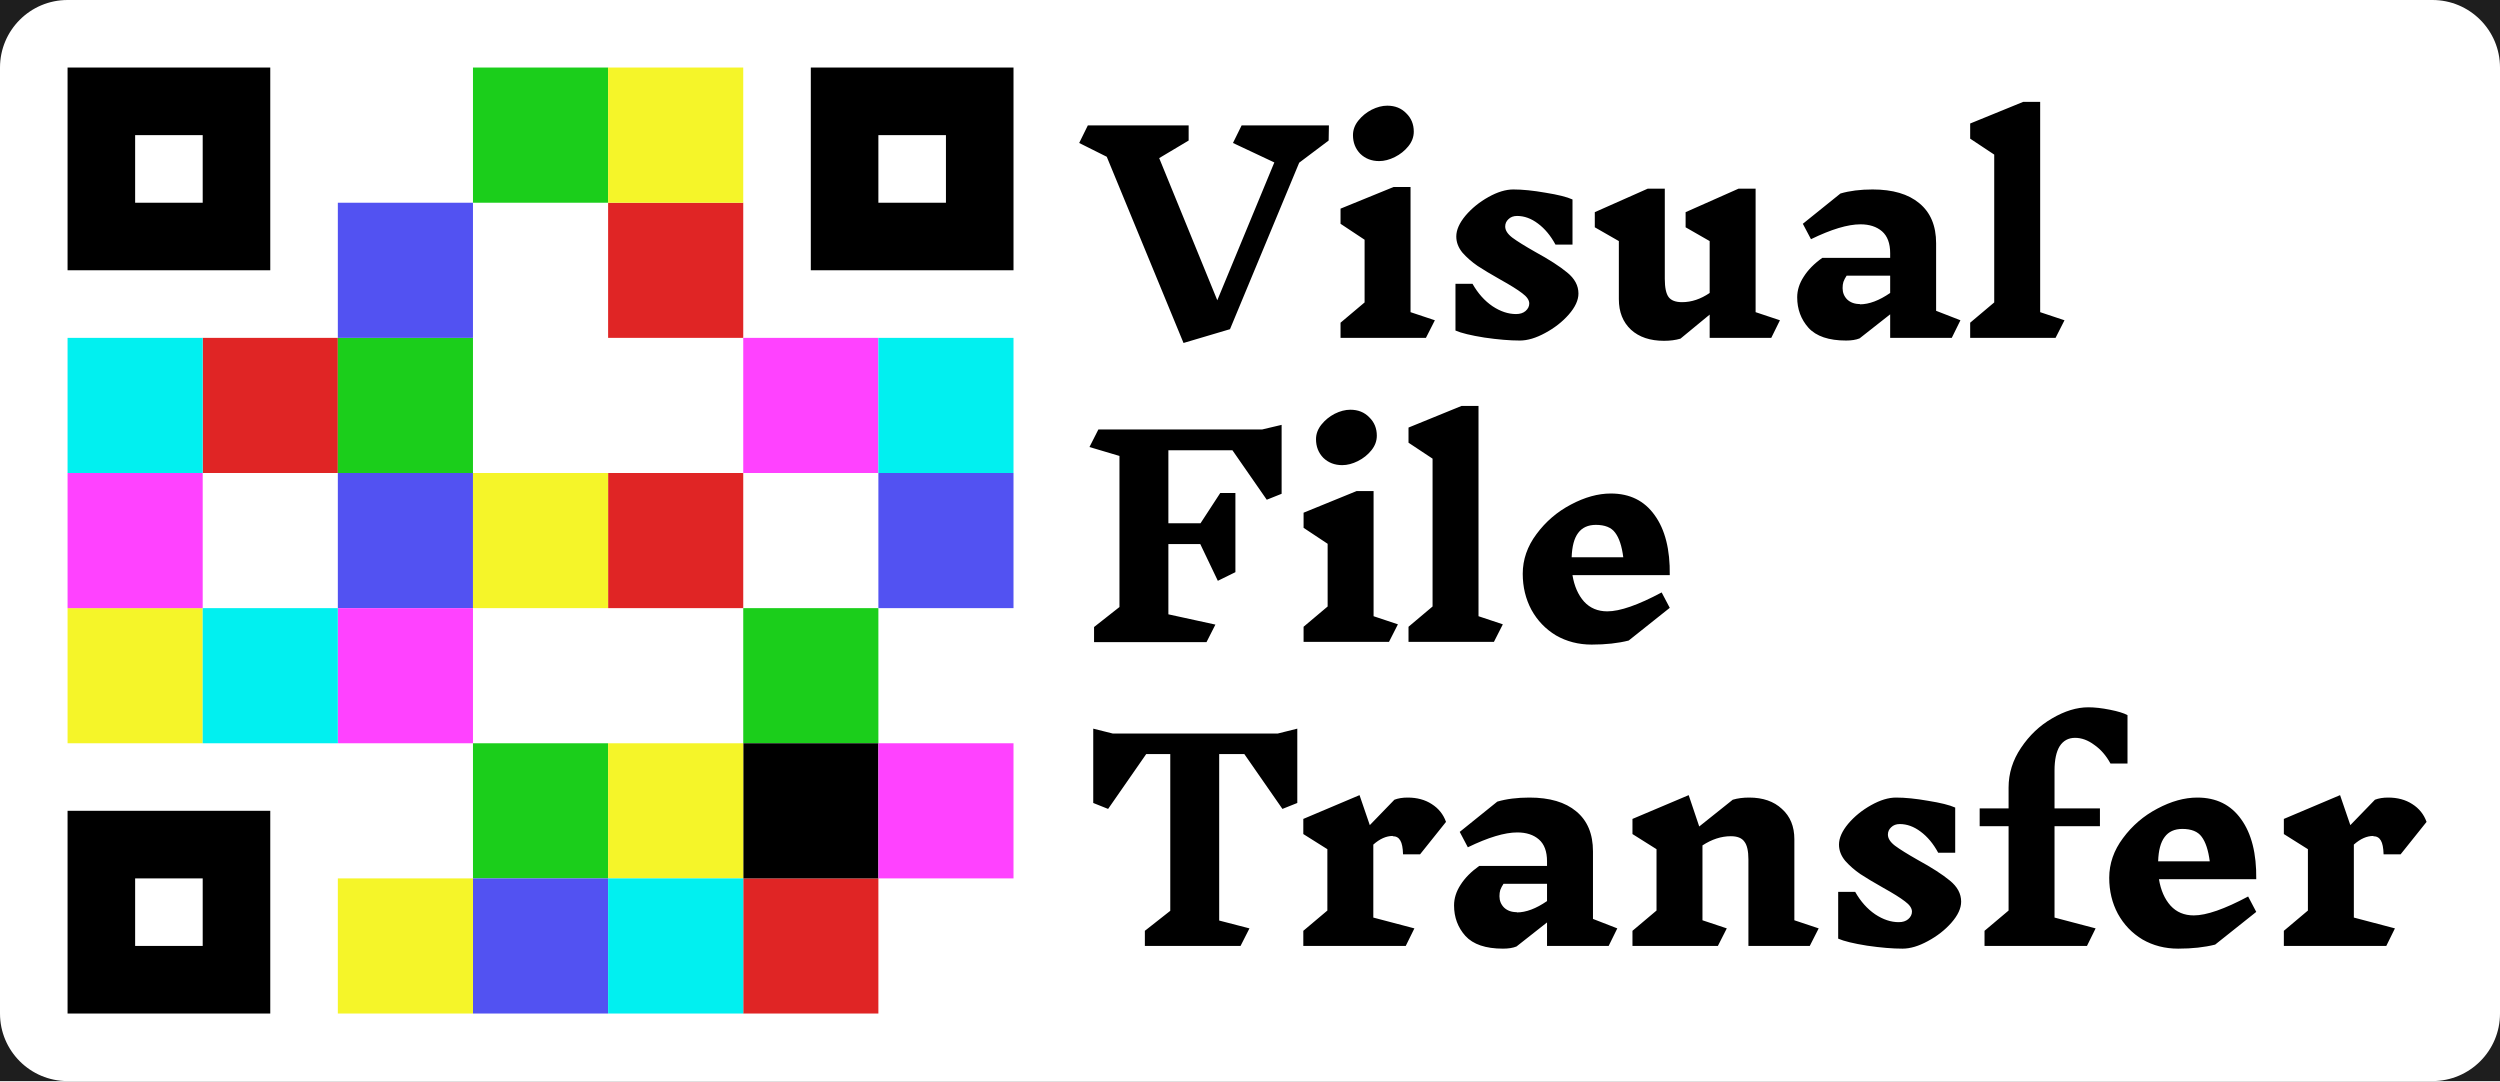
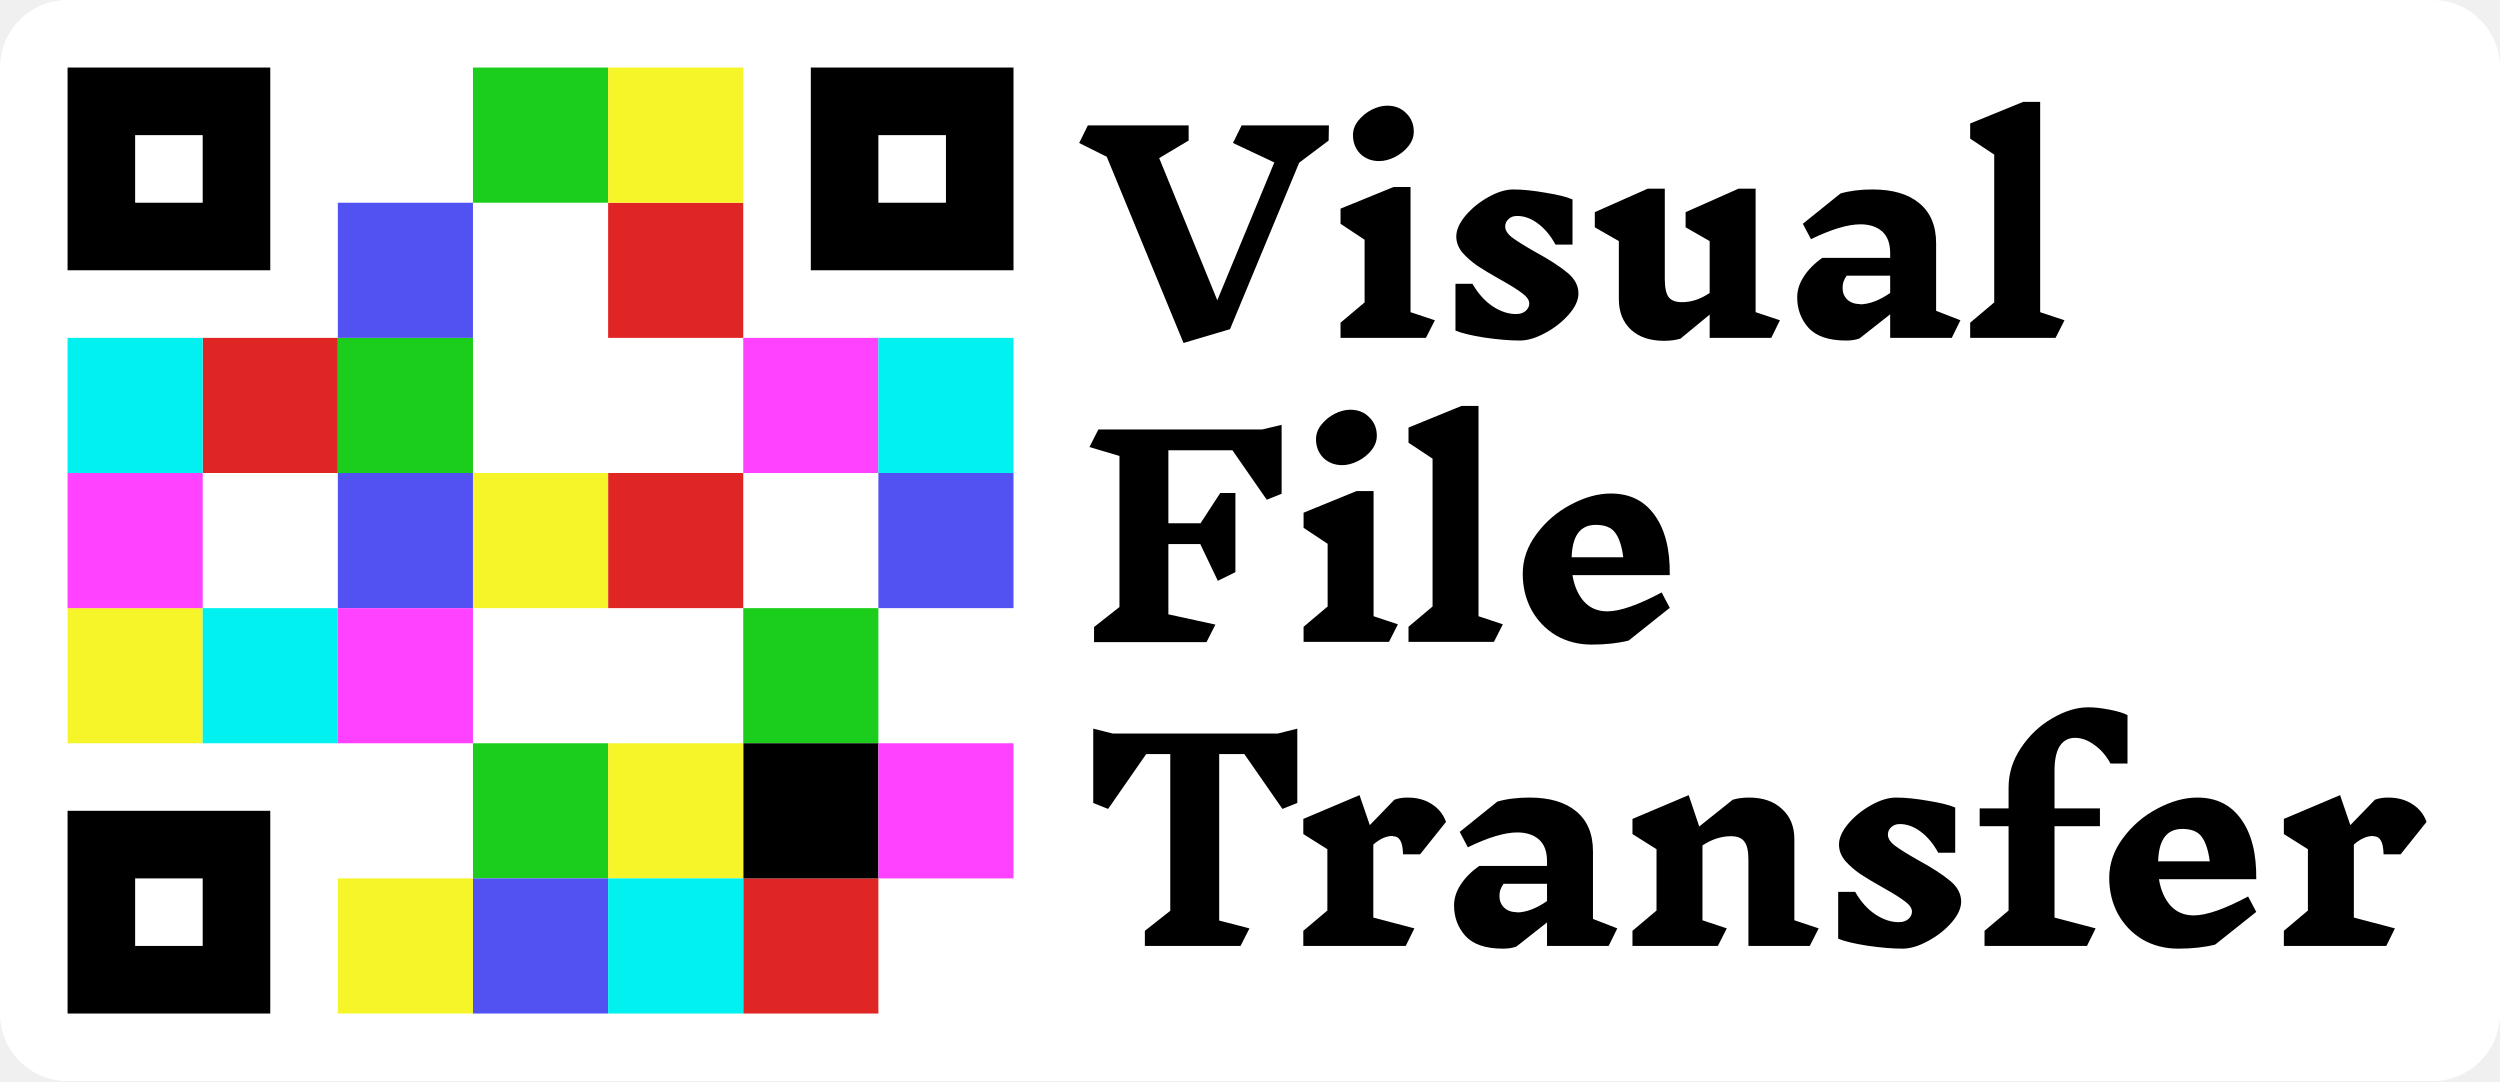
<svg xmlns="http://www.w3.org/2000/svg" width="74" height="32" viewBox="0 0 74 32" fill="none">
-   <rect width="74" height="32" fill="#1E1E1E" />
+   <rect width="74" height="32" />
  <g clip-path="url(#clip0_0_1)">
    <rect width="74" height="32" rx="2" fill="white" />
    <path fill-rule="evenodd" clip-rule="evenodd" d="M2 2L8 2V8H2V2ZM6 4H4V6H6V4Z" fill="black" />
    <path fill-rule="evenodd" clip-rule="evenodd" d="M24 2L30 2V8H24V2ZM28 4H26V6H28V4Z" fill="black" />
    <path fill-rule="evenodd" clip-rule="evenodd" d="M2 24L8 24V30H2V24ZM6 26H4V28H6V26Z" fill="black" />
    <rect x="6" y="10" width="4" height="4" fill="#E02525" />
    <rect x="18" y="6" width="4" height="4" fill="#E02525" />
    <rect x="18" y="14" width="4" height="4" fill="#E02525" />
    <rect x="22" y="26" width="4" height="4" fill="#E02525" />
    <rect x="14" y="2" width="4" height="4" fill="#1BCE1B" />
    <rect x="22" y="18" width="4" height="4" fill="#1BCE1B" />
    <rect x="14" y="22" width="4" height="4" fill="#1BCE1B" />
    <rect x="10" y="10" width="4" height="4" fill="#1BCE1B" />
    <rect x="10" y="6" width="4" height="4" fill="#5252F2" />
    <rect x="10" y="14" width="4" height="4" fill="#5252F2" />
    <rect x="14" y="26" width="4" height="4" fill="#5252F2" />
    <rect x="26" y="14" width="4" height="4" fill="#5252F2" />
    <rect x="14" y="14" width="4" height="4" fill="#F5F529" />
    <rect x="2" y="18" width="4" height="4" fill="#F5F529" />
    <rect x="18" y="2" width="4" height="4" fill="#F5F529" />
    <rect x="22" y="22" width="4" height="4" fill="black" />
    <rect x="10" y="26" width="4" height="4" fill="#F5F529" />
    <rect x="18" y="22" width="4" height="4" fill="#F5F529" />
    <rect x="2" y="14" width="4" height="4" fill="#FF42FF" />
    <rect x="10" y="18" width="4" height="4" fill="#FF42FF" />
    <rect x="26" y="22" width="4" height="4" fill="#FF42FF" />
    <rect x="22" y="10" width="4" height="4" fill="#FF42FF" />
    <rect x="6" y="18" width="4" height="4" fill="#01F0F0" />
    <rect x="2" y="10" width="4" height="4" fill="#01F0F0" />
    <rect x="18" y="26" width="4" height="4" fill="#01F0F0" />
    <rect x="26" y="10" width="4" height="4" fill="#01F0F0" />
    <path d="M38.4 23.768L37.96 23.944L36.832 22.32H36.088V27.248L36.984 27.48L36.72 28H33.888V27.552L34.64 26.96V22.32H33.928L32.8 23.944L32.36 23.768V21.568L32.936 21.712H37.824L38.4 21.568V23.768ZM41.226 24.744C41.034 24.744 40.842 24.829 40.65 25V27.16L41.866 27.48L41.61 28H38.578V27.552L39.29 26.952V25.136L38.578 24.688V24.24L40.242 23.536L40.546 24.424L41.274 23.672C41.386 23.629 41.517 23.608 41.666 23.608C41.944 23.608 42.181 23.672 42.378 23.8C42.581 23.928 42.722 24.104 42.802 24.328L42.034 25.288H41.53C41.525 25.096 41.498 24.96 41.45 24.88C41.402 24.795 41.328 24.752 41.226 24.752V24.744ZM47.616 28H45.792V27.304L44.888 28.016C44.782 28.059 44.648 28.08 44.488 28.08C43.976 28.08 43.606 27.955 43.376 27.704C43.152 27.453 43.04 27.152 43.04 26.8C43.04 26.592 43.104 26.389 43.232 26.192C43.36 25.989 43.544 25.803 43.784 25.632H45.792V25.496C45.792 25.203 45.712 24.987 45.552 24.848C45.392 24.709 45.179 24.64 44.912 24.64C44.539 24.64 44.051 24.787 43.448 25.08L43.208 24.624L44.32 23.728C44.592 23.648 44.91 23.608 45.272 23.608C45.87 23.608 46.331 23.744 46.656 24.016C46.987 24.288 47.152 24.683 47.152 25.2V27.2L47.872 27.48L47.616 28ZM44.896 27.008C45.168 27.008 45.467 26.896 45.792 26.672V26.16H44.504C44.462 26.224 44.43 26.285 44.408 26.344C44.392 26.397 44.384 26.459 44.384 26.528C44.384 26.661 44.43 26.773 44.52 26.864C44.616 26.955 44.742 27 44.896 27V27.008ZM53.569 28H51.753V25.44C51.753 25.189 51.713 25.013 51.633 24.912C51.558 24.805 51.425 24.752 51.233 24.752C50.95 24.752 50.67 24.843 50.393 25.024V27.24L51.113 27.48L50.849 28H48.321V27.552L49.033 26.952V25.136L48.321 24.688V24.24L49.985 23.536L50.297 24.464L51.289 23.672C51.433 23.629 51.595 23.608 51.777 23.608C52.182 23.608 52.505 23.72 52.745 23.944C52.99 24.163 53.113 24.461 53.113 24.84V27.24L53.833 27.48L53.569 28ZM56.594 26.984C56.594 26.883 56.524 26.781 56.386 26.68C56.247 26.573 56.034 26.44 55.746 26.28C55.463 26.12 55.236 25.984 55.066 25.872C54.895 25.755 54.746 25.624 54.618 25.48C54.495 25.331 54.434 25.171 54.434 25C54.434 24.808 54.524 24.603 54.706 24.384C54.892 24.165 55.119 23.981 55.386 23.832C55.652 23.683 55.898 23.608 56.122 23.608C56.394 23.608 56.711 23.64 57.074 23.704C57.442 23.763 57.708 23.829 57.874 23.904V25.24H57.37C57.226 24.973 57.052 24.765 56.85 24.616C56.652 24.467 56.447 24.392 56.234 24.392C56.127 24.392 56.042 24.424 55.978 24.488C55.914 24.547 55.882 24.619 55.882 24.704C55.882 24.816 55.951 24.925 56.09 25.032C56.234 25.139 56.46 25.28 56.77 25.456C57.18 25.68 57.495 25.883 57.714 26.064C57.938 26.245 58.05 26.453 58.05 26.688C58.05 26.885 57.954 27.093 57.762 27.312C57.575 27.525 57.343 27.707 57.066 27.856C56.794 28.005 56.543 28.08 56.314 28.08C56.02 28.08 55.671 28.051 55.266 27.992C54.866 27.928 54.58 27.859 54.41 27.784V26.4H54.914C55.074 26.683 55.271 26.904 55.506 27.064C55.74 27.219 55.972 27.296 56.202 27.296C56.319 27.296 56.412 27.267 56.482 27.208C56.556 27.144 56.594 27.069 56.594 26.984ZM61.814 20.936C62.001 20.936 62.214 20.96 62.454 21.008C62.694 21.056 62.868 21.109 62.974 21.168V22.6H62.47C62.342 22.365 62.182 22.181 61.99 22.048C61.804 21.909 61.614 21.84 61.422 21.84C61.225 21.84 61.073 21.923 60.966 22.088C60.865 22.253 60.814 22.493 60.814 22.808V23.928H62.158V24.456H60.814V27.16L62.03 27.48L61.774 28H58.742V27.552L59.454 26.952V24.456H58.598V23.928H59.454V23.312C59.454 22.891 59.577 22.499 59.822 22.136C60.068 21.768 60.374 21.477 60.742 21.264C61.116 21.045 61.473 20.936 61.814 20.936ZM65.041 23.608C65.601 23.608 66.033 23.821 66.337 24.248C66.646 24.675 66.795 25.267 66.785 26.024H63.905C63.958 26.349 64.073 26.611 64.249 26.808C64.425 27 64.654 27.096 64.937 27.096C65.31 27.096 65.846 26.909 66.545 26.536L66.785 26.992L65.569 27.96C65.254 28.04 64.889 28.08 64.473 28.08C64.083 28.08 63.731 27.989 63.417 27.808C63.107 27.621 62.865 27.368 62.689 27.048C62.518 26.728 62.433 26.373 62.433 25.984C62.433 25.563 62.569 25.171 62.841 24.808C63.113 24.44 63.451 24.149 63.857 23.936C64.267 23.717 64.662 23.608 65.041 23.608ZM64.601 24.536C64.366 24.536 64.19 24.616 64.073 24.776C63.955 24.931 63.891 25.171 63.881 25.496H65.409C65.366 25.165 65.286 24.923 65.169 24.768C65.057 24.613 64.865 24.536 64.593 24.536H64.601ZM70.25 24.744C70.058 24.744 69.866 24.829 69.674 25V27.16L70.89 27.48L70.634 28H67.602V27.552L68.314 26.952V25.136L67.602 24.688V24.24L69.266 23.536L69.57 24.424L70.298 23.672C70.41 23.629 70.54 23.608 70.69 23.608C70.967 23.608 71.204 23.672 71.402 23.8C71.605 23.928 71.746 24.104 71.826 24.328L71.058 25.288H70.554C70.549 25.096 70.522 24.96 70.474 24.88C70.426 24.795 70.351 24.752 70.25 24.752V24.744Z" fill="black" />
    <path d="M37.936 14.616L37.496 14.792L36.48 13.328H34.584V15.488H35.536L36.12 14.592H36.568V16.936L36.048 17.192L35.528 16.104H34.584V18.184L35.976 18.488L35.712 19.008H32.384V18.56L33.136 17.968V13.496L32.248 13.232L32.512 12.712H37.36L37.936 12.576V14.616ZM41.114 19H38.586V18.552L39.298 17.952V16.096L38.586 15.624V15.176L40.154 14.536H40.658V18.24L41.378 18.48L41.114 19ZM39.97 12.128C40.2 12.128 40.386 12.203 40.53 12.352C40.679 12.496 40.754 12.677 40.754 12.896C40.754 13.051 40.701 13.195 40.594 13.328C40.487 13.461 40.354 13.568 40.194 13.648C40.034 13.728 39.88 13.768 39.73 13.768C39.506 13.768 39.319 13.696 39.17 13.552C39.026 13.403 38.954 13.219 38.954 13C38.954 12.845 39.008 12.701 39.114 12.568C39.221 12.435 39.352 12.328 39.506 12.248C39.666 12.168 39.821 12.128 39.97 12.128ZM44.22 19H41.692V18.552L42.404 17.952V13.576L41.692 13.104V12.656L43.26 12.016H43.764V18.24L44.484 18.48L44.22 19ZM47.681 14.608C48.241 14.608 48.673 14.821 48.977 15.248C49.287 15.675 49.436 16.267 49.425 17.024H46.545C46.599 17.349 46.713 17.611 46.889 17.808C47.065 18 47.295 18.096 47.577 18.096C47.951 18.096 48.487 17.909 49.185 17.536L49.425 17.992L48.209 18.96C47.895 19.04 47.529 19.08 47.113 19.08C46.724 19.08 46.372 18.989 46.057 18.808C45.748 18.621 45.505 18.368 45.329 18.048C45.159 17.728 45.073 17.373 45.073 16.984C45.073 16.563 45.209 16.171 45.481 15.808C45.753 15.44 46.092 15.149 46.497 14.936C46.908 14.717 47.303 14.608 47.681 14.608ZM47.241 15.536C47.007 15.536 46.831 15.616 46.713 15.776C46.596 15.931 46.532 16.171 46.521 16.496H48.049C48.007 16.165 47.927 15.923 47.809 15.768C47.697 15.613 47.505 15.536 47.233 15.536H47.241Z" fill="black" />
    <path d="M38.456 4.816L36.408 9.744L35.032 10.152L32.76 4.64L31.944 4.232L32.2 3.712H35.184V4.16L34.312 4.68L36.032 8.888L37.72 4.808L36.496 4.232L36.752 3.712H39.336L39.328 4.16L38.456 4.816ZM42.208 10H39.68V9.552L40.392 8.952V7.096L39.68 6.624V6.176L41.248 5.536H41.752V9.24L42.472 9.48L42.208 10ZM41.064 3.128C41.293 3.128 41.48 3.203 41.624 3.352C41.773 3.496 41.848 3.677 41.848 3.896C41.848 4.051 41.795 4.195 41.688 4.328C41.581 4.461 41.448 4.568 41.288 4.648C41.128 4.728 40.973 4.768 40.824 4.768C40.6 4.768 40.413 4.696 40.264 4.552C40.12 4.403 40.048 4.219 40.048 4C40.048 3.845 40.101 3.701 40.208 3.568C40.315 3.435 40.445 3.328 40.6 3.248C40.76 3.168 40.915 3.128 41.064 3.128ZM45.266 8.984C45.266 8.883 45.196 8.781 45.058 8.68C44.919 8.573 44.706 8.44 44.418 8.28C44.135 8.12 43.908 7.984 43.738 7.872C43.567 7.755 43.418 7.624 43.29 7.48C43.167 7.331 43.106 7.171 43.106 7C43.106 6.808 43.196 6.603 43.378 6.384C43.564 6.165 43.791 5.981 44.058 5.832C44.324 5.683 44.57 5.608 44.794 5.608C45.066 5.608 45.383 5.64 45.746 5.704C46.114 5.763 46.38 5.829 46.546 5.904V7.24H46.042C45.898 6.973 45.724 6.765 45.522 6.616C45.324 6.467 45.119 6.392 44.906 6.392C44.799 6.392 44.714 6.424 44.65 6.488C44.586 6.547 44.554 6.619 44.554 6.704C44.554 6.816 44.623 6.925 44.762 7.032C44.906 7.139 45.132 7.28 45.442 7.456C45.852 7.68 46.167 7.883 46.386 8.064C46.61 8.245 46.722 8.453 46.722 8.688C46.722 8.885 46.626 9.093 46.434 9.312C46.247 9.525 46.015 9.707 45.738 9.856C45.466 10.005 45.215 10.08 44.986 10.08C44.692 10.08 44.343 10.051 43.938 9.992C43.538 9.928 43.252 9.859 43.082 9.784V8.4H43.586C43.746 8.683 43.943 8.904 44.178 9.064C44.412 9.219 44.644 9.296 44.874 9.296C44.991 9.296 45.084 9.267 45.154 9.208C45.228 9.144 45.266 9.069 45.266 8.984ZM52.43 10H50.606V9.312L49.742 10.024C49.598 10.067 49.436 10.088 49.254 10.088C48.844 10.088 48.518 9.979 48.278 9.76C48.038 9.536 47.918 9.235 47.918 8.856V7.136L47.206 6.728V6.28L48.774 5.584H49.278V8.256C49.278 8.512 49.316 8.691 49.39 8.792C49.465 8.893 49.598 8.944 49.79 8.944C50.068 8.944 50.34 8.853 50.606 8.672V7.136L49.894 6.728V6.28L51.462 5.584H51.966V9.24L52.686 9.48L52.43 10ZM57.773 10H55.949V9.304L55.044 10.016C54.938 10.059 54.804 10.08 54.645 10.08C54.133 10.08 53.762 9.955 53.532 9.704C53.309 9.453 53.197 9.152 53.197 8.8C53.197 8.592 53.261 8.389 53.389 8.192C53.517 7.989 53.7 7.803 53.941 7.632H55.949V7.496C55.949 7.203 55.868 6.987 55.709 6.848C55.548 6.709 55.335 6.64 55.069 6.64C54.695 6.64 54.207 6.787 53.605 7.08L53.364 6.624L54.477 5.728C54.748 5.648 55.066 5.608 55.428 5.608C56.026 5.608 56.487 5.744 56.812 6.016C57.143 6.288 57.309 6.683 57.309 7.2V9.2L58.029 9.48L57.773 10ZM55.053 9.008C55.325 9.008 55.623 8.896 55.949 8.672V8.16H54.66C54.618 8.224 54.586 8.285 54.565 8.344C54.548 8.397 54.541 8.459 54.541 8.528C54.541 8.661 54.586 8.773 54.676 8.864C54.773 8.955 54.898 9 55.053 9V9.008ZM60.845 10H58.317V9.552L59.029 8.952V4.576L58.317 4.104V3.656L59.885 3.016H60.389V9.24L61.109 9.48L60.845 10Z" fill="black" />
  </g>
  <defs>
    <clipPath id="clip0_0_1">
      <rect width="74" height="32" rx="2" fill="white" />
    </clipPath>
  </defs>
</svg>
